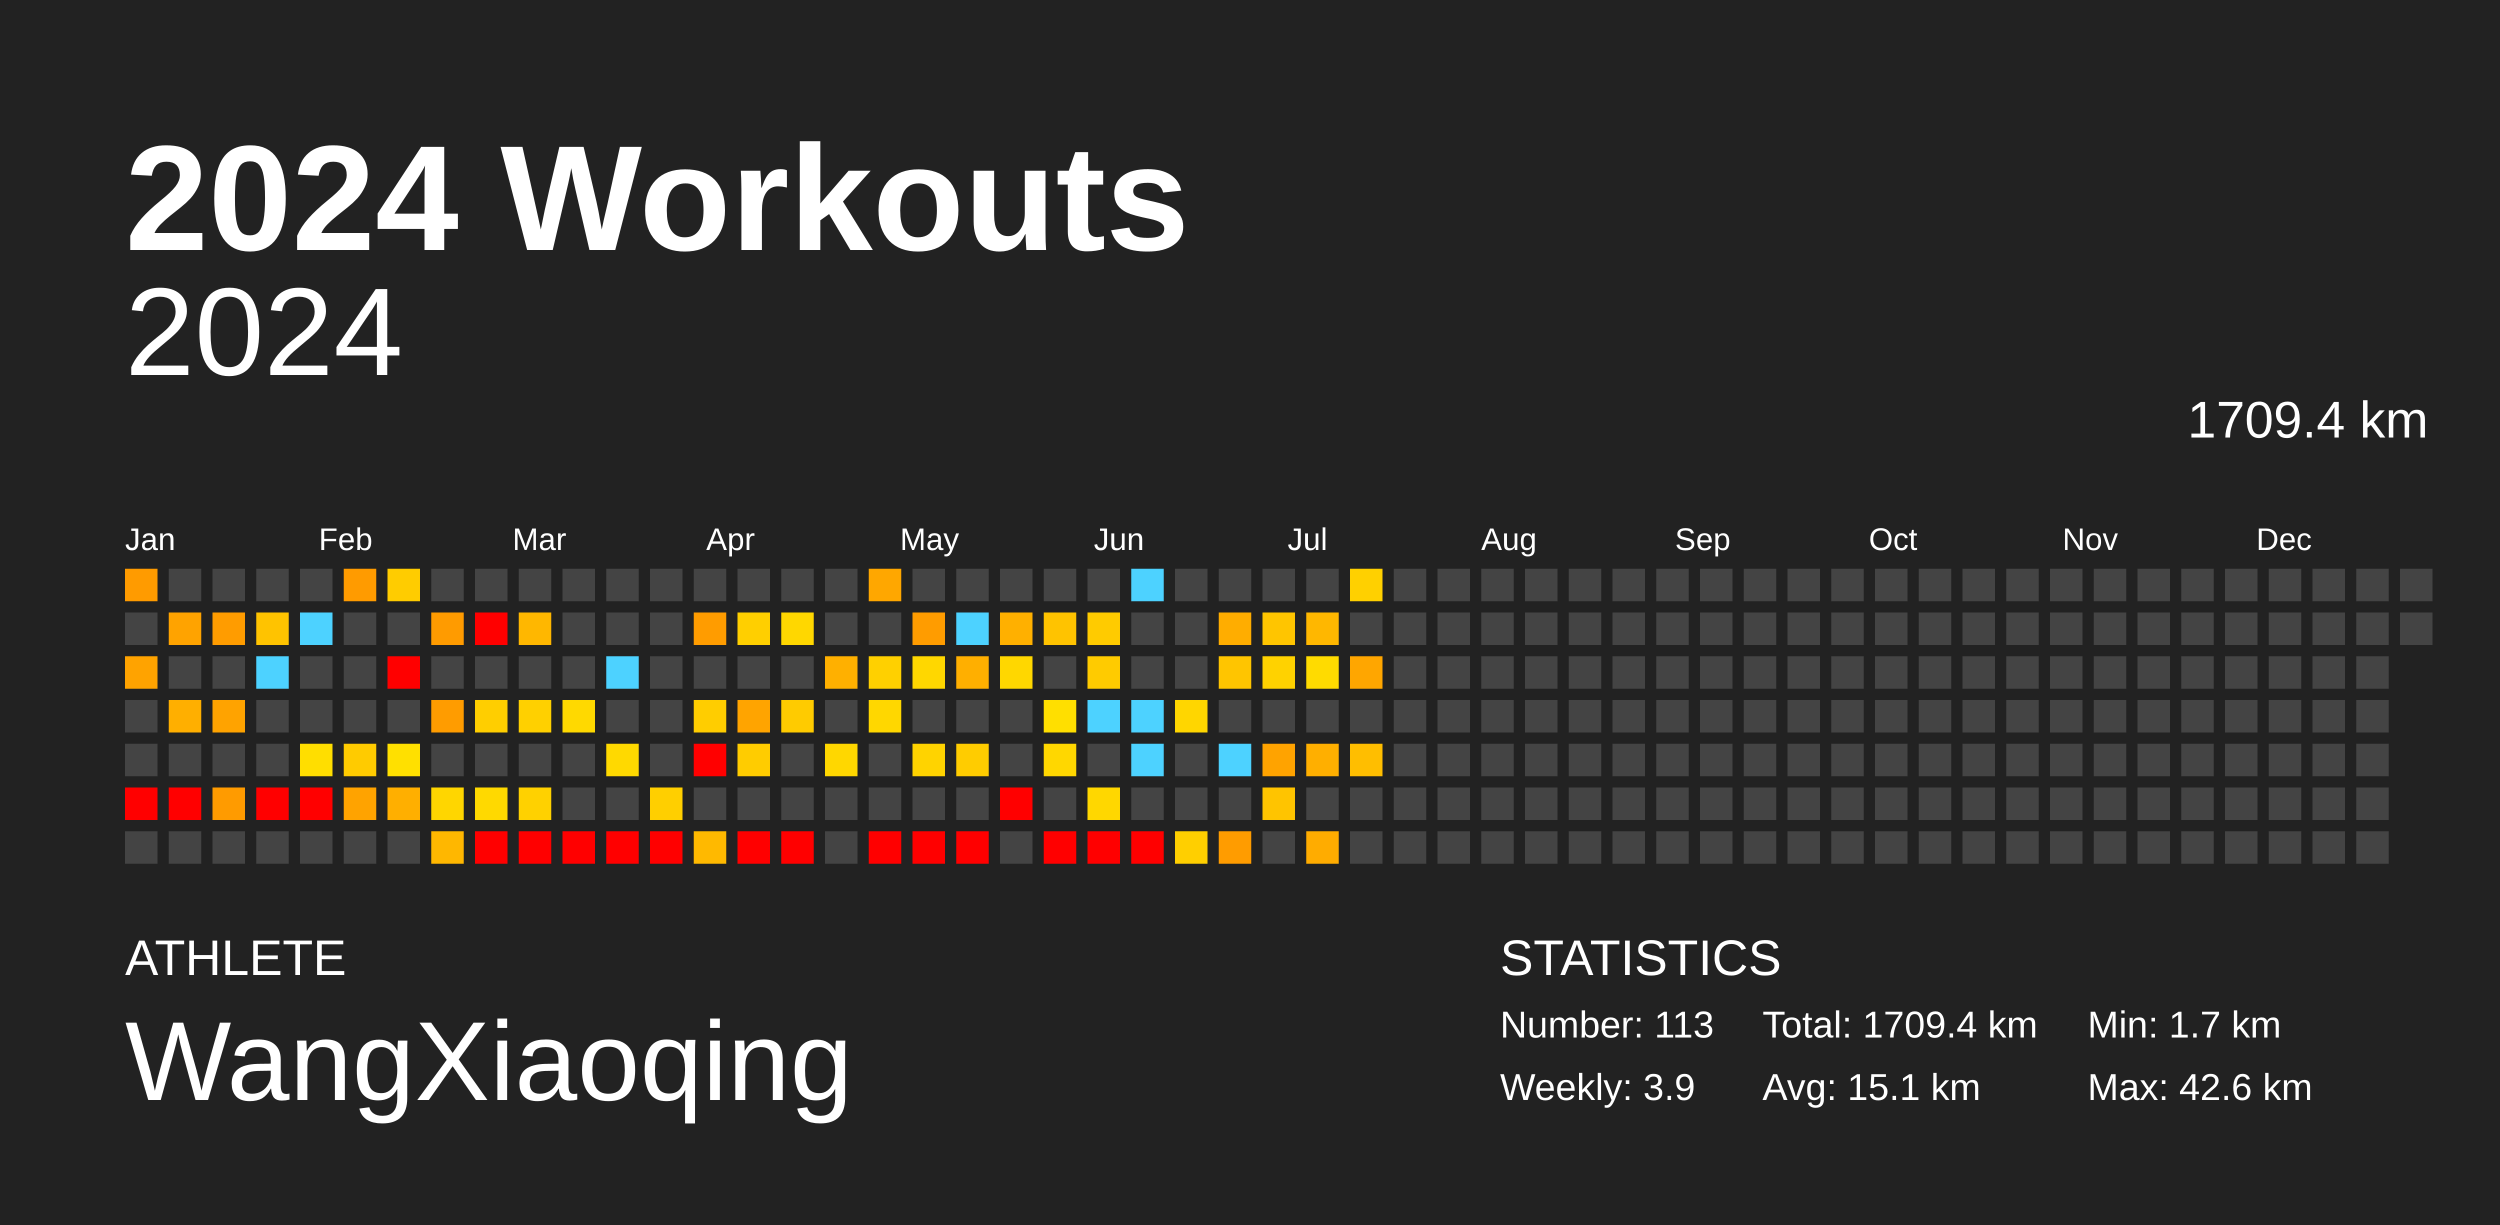
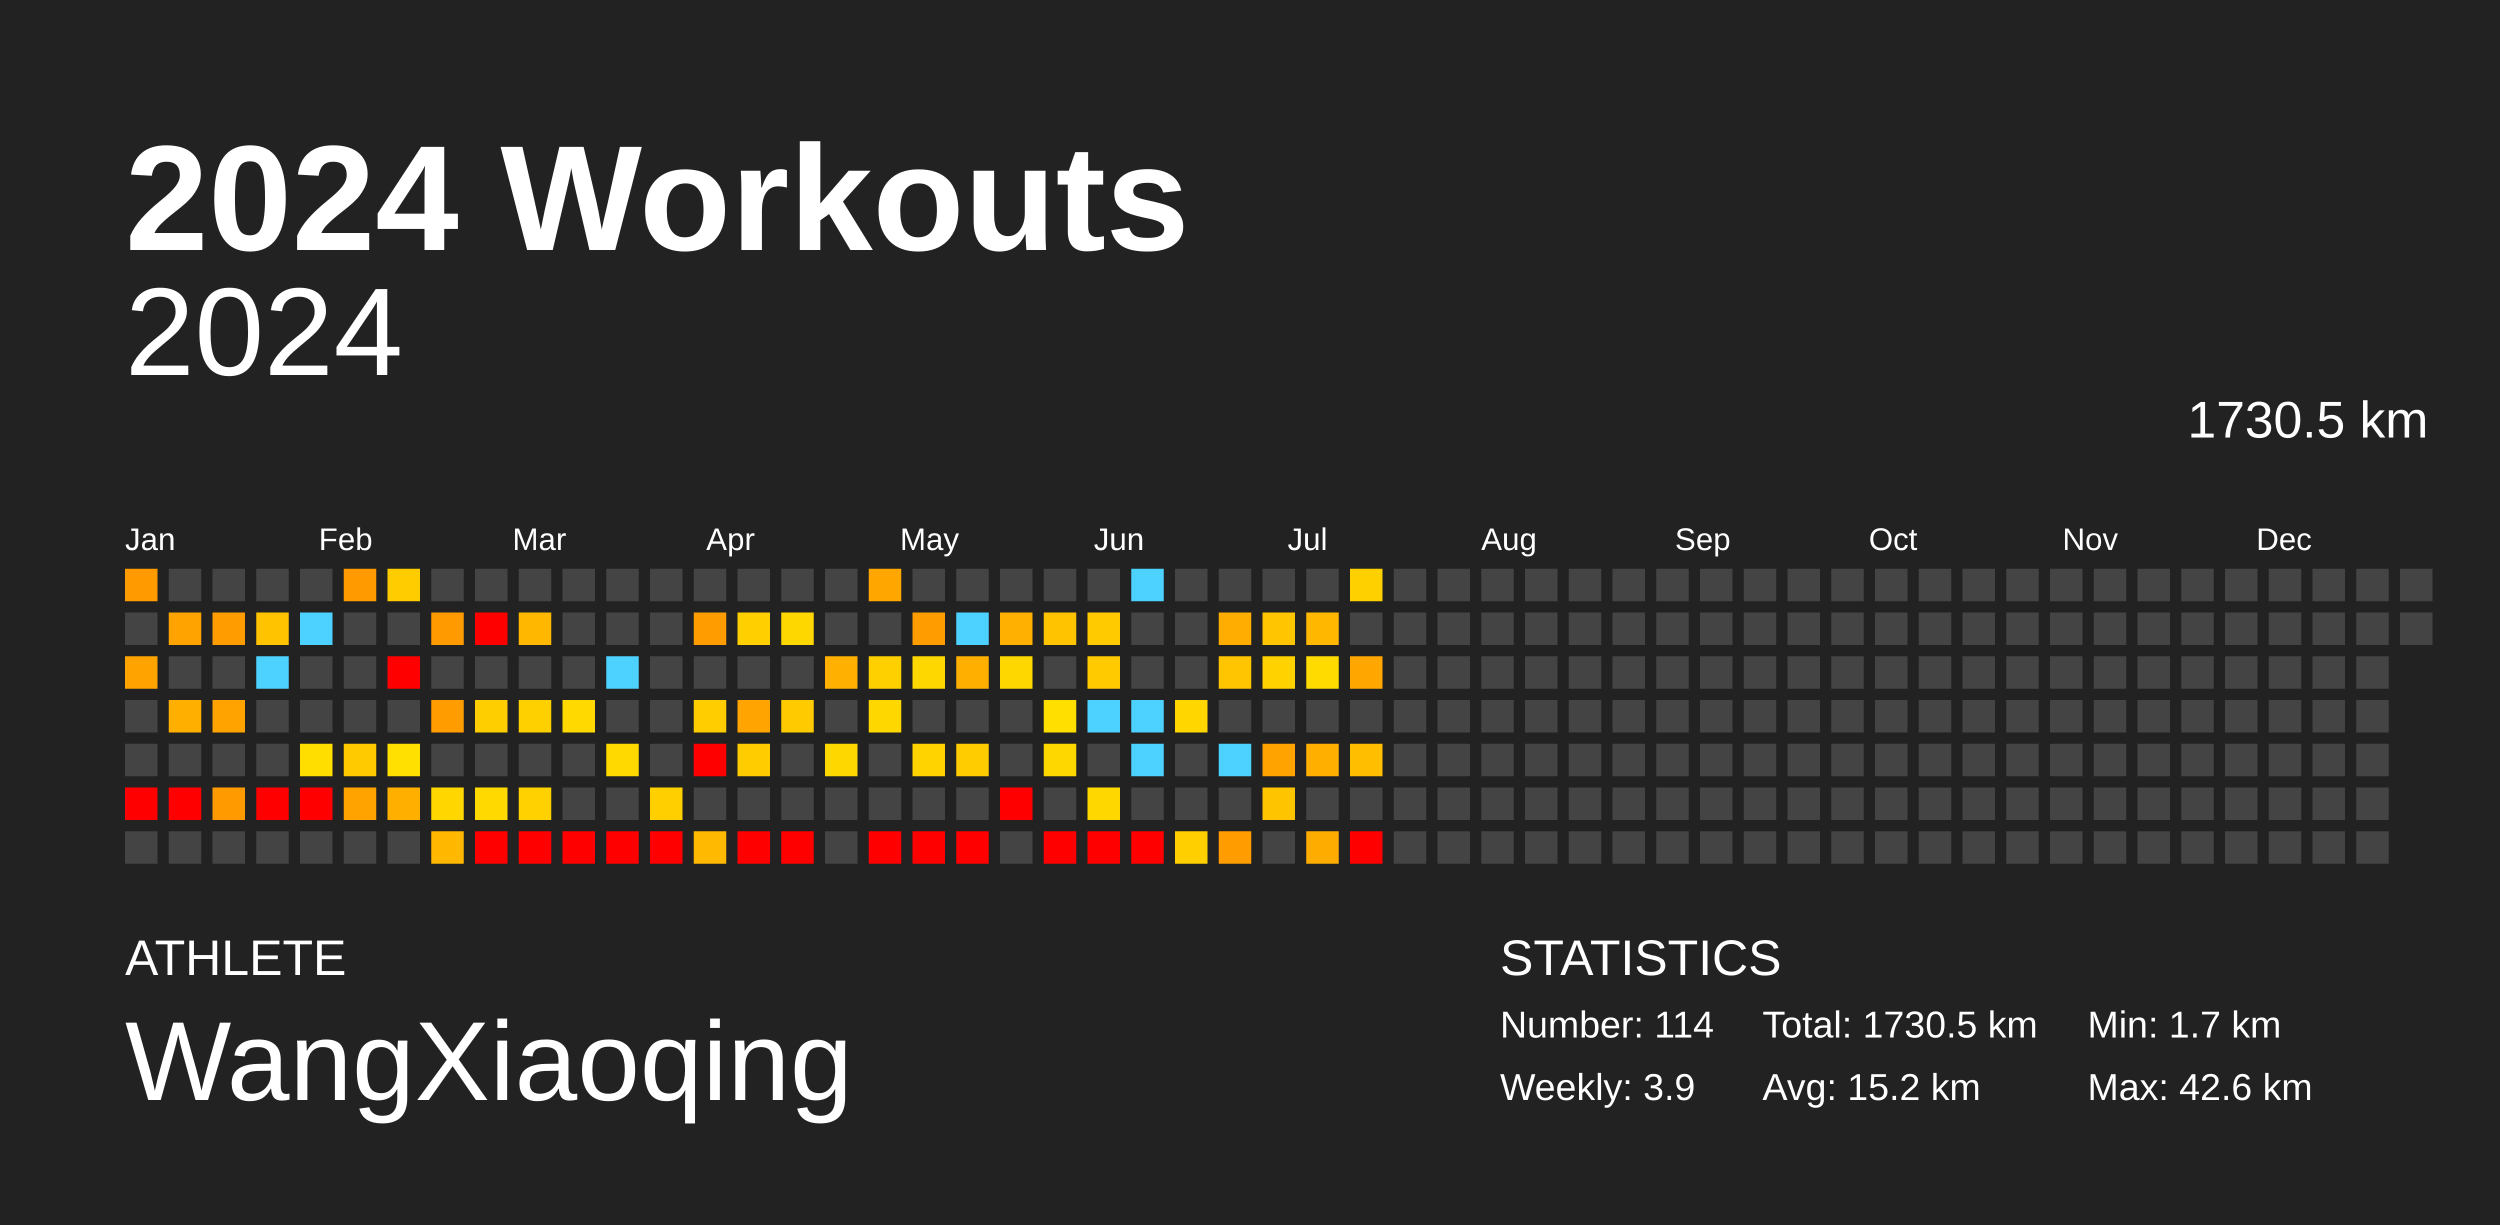
<svg xmlns="http://www.w3.org/2000/svg" baseProfile="full" height="98mm" version="1.1" viewBox="0,0,200,98" width="200mm">
  <defs />
  <rect fill="#222222" height="98" width="200" x="0" y="0" />
  <text fill="#FFFFFF" style="font-size:12px; font-family:Arial; font-weight:bold;" x="10" y="20">2024 Workouts</text>
  <text fill="#FFFFFF" style="font-size:4px; font-family:Arial" x="10" y="78">ATHLETE</text>
  <text fill="#FFFFFF" style="font-size:9px; font-family:Arial" x="10" y="88">WangXiaoqing</text>
  <text fill="#FFFFFF" style="font-size:4px; font-family:Arial" x="120" y="78">STATISTICS</text>
-   <text fill="#FFFFFF" style="font-size:3px; font-family:Arial" x="120" y="83">Number: 113</text>
+   <text fill="#FFFFFF" style="font-size:3px; font-family:Arial" x="120" y="83">Number: 114</text>
  <text fill="#FFFFFF" style="font-size:3px; font-family:Arial" x="120" y="88">Weekly: 3.9</text>
-   <text fill="#FFFFFF" style="font-size:3px; font-family:Arial" x="141" y="83">Total: 1709.4 km</text>
-   <text fill="#FFFFFF" style="font-size:3px; font-family:Arial" x="141" y="88">Avg: 15.1 km</text>
+   <text fill="#FFFFFF" style="font-size:3px; font-family:Arial" x="141" y="83">Total: 1730.5 km</text>
+   <text fill="#FFFFFF" style="font-size:3px; font-family:Arial" x="141" y="88">Avg: 15.2 km</text>
  <text fill="#FFFFFF" style="font-size:3px; font-family:Arial" x="167" y="83">Min: 1.7 km</text>
  <text fill="#FFFFFF" style="font-size:3px; font-family:Arial" x="167" y="88">Max: 42.6 km</text>
  <text alignment-baseline="hanging" fill="#FFFFFF" style="font-size:10.0px; font-family:Arial;" x="10" y="30">2024</text>
-   <text alignment-baseline="hanging" fill="#FFFFFF" style="font-size:4.125px; font-family:Arial;" x="175" y="35">1709.4 km</text>
+   <text alignment-baseline="hanging" fill="#FFFFFF" style="font-size:4.125px; font-family:Arial;" x="175" y="35">1730.5 km</text>
  <text fill="#FFFFFF" style="font-size:2.5px; font-family:Arial" x="10.0" y="44">Jan</text>
  <text fill="#FFFFFF" style="font-size:2.5px; font-family:Arial" x="25.5" y="44">Feb</text>
  <text fill="#FFFFFF" style="font-size:2.5px; font-family:Arial" x="41.0" y="44">Mar</text>
  <text fill="#FFFFFF" style="font-size:2.5px; font-family:Arial" x="56.5" y="44">Apr</text>
  <text fill="#FFFFFF" style="font-size:2.5px; font-family:Arial" x="72.0" y="44">May</text>
  <text fill="#FFFFFF" style="font-size:2.5px; font-family:Arial" x="87.5" y="44">Jun</text>
  <text fill="#FFFFFF" style="font-size:2.5px; font-family:Arial" x="103.0" y="44">Jul</text>
  <text fill="#FFFFFF" style="font-size:2.5px; font-family:Arial" x="118.5" y="44">Aug</text>
  <text fill="#FFFFFF" style="font-size:2.5px; font-family:Arial" x="134.0" y="44">Sep</text>
  <text fill="#FFFFFF" style="font-size:2.5px; font-family:Arial" x="149.5" y="44">Oct</text>
  <text fill="#FFFFFF" style="font-size:2.5px; font-family:Arial" x="165.0" y="44">Nov</text>
  <text fill="#FFFFFF" style="font-size:2.5px; font-family:Arial" x="180.5" y="44">Dec</text>
  <rect fill="#ff9b00" height="2.6" width="2.6" x="10.0" y="45.5" />
  <rect fill="#444444" height="2.6" width="2.6" x="10.0" y="49.0" />
  <rect fill="#ffa300" height="2.6" width="2.6" x="10.0" y="52.5" />
  <rect fill="#444444" height="2.6" width="2.6" x="10.0" y="56.0" />
  <rect fill="#444444" height="2.6" width="2.6" x="10.0" y="59.5" />
  <rect fill="red" height="2.6" width="2.6" x="10.0" y="63.0" />
  <rect fill="#444444" height="2.6" width="2.6" x="10.0" y="66.5" />
  <rect fill="#444444" height="2.6" width="2.6" x="13.5" y="45.5" />
  <rect fill="#ffa300" height="2.6" width="2.6" x="13.5" y="49.0" />
  <rect fill="#444444" height="2.6" width="2.6" x="13.5" y="52.5" />
  <rect fill="#ffaf00" height="2.6" width="2.6" x="13.5" y="56.0" />
  <rect fill="#444444" height="2.6" width="2.6" x="13.5" y="59.5" />
  <rect fill="red" height="2.6" width="2.6" x="13.5" y="63.0" />
  <rect fill="#444444" height="2.6" width="2.6" x="13.5" y="66.5" />
  <rect fill="#444444" height="2.6" width="2.6" x="17.0" y="45.5" />
  <rect fill="#ff9c00" height="2.6" width="2.6" x="17.0" y="49.0" />
  <rect fill="#444444" height="2.6" width="2.6" x="17.0" y="52.5" />
  <rect fill="#ffa300" height="2.6" width="2.6" x="17.0" y="56.0" />
  <rect fill="#444444" height="2.6" width="2.6" x="17.0" y="59.5" />
  <rect fill="#ff9b00" height="2.6" width="2.6" x="17.0" y="63.0" />
  <rect fill="#444444" height="2.6" width="2.6" x="17.0" y="66.5" />
  <rect fill="#444444" height="2.6" width="2.6" x="20.5" y="45.5" />
  <rect fill="#ffc300" height="2.6" width="2.6" x="20.5" y="49.0" />
  <rect fill="#4dd2ff" height="2.6" width="2.6" x="20.5" y="52.5" />
  <rect fill="#444444" height="2.6" width="2.6" x="20.5" y="56.0" />
  <rect fill="#444444" height="2.6" width="2.6" x="20.5" y="59.5" />
  <rect fill="red" height="2.6" width="2.6" x="20.5" y="63.0" />
  <rect fill="#444444" height="2.6" width="2.6" x="20.5" y="66.5" />
  <rect fill="#444444" height="2.6" width="2.6" x="24.0" y="45.5" />
  <rect fill="#4dd2ff" height="2.6" width="2.6" x="24.0" y="49.0" />
  <rect fill="#444444" height="2.6" width="2.6" x="24.0" y="52.5" />
  <rect fill="#444444" height="2.6" width="2.6" x="24.0" y="56.0" />
  <rect fill="#ffde00" height="2.6" width="2.6" x="24.0" y="59.5" />
  <rect fill="red" height="2.6" width="2.6" x="24.0" y="63.0" />
  <rect fill="#444444" height="2.6" width="2.6" x="24.0" y="66.5" />
  <rect fill="#ff9b00" height="2.6" width="2.6" x="27.5" y="45.5" />
  <rect fill="#444444" height="2.6" width="2.6" x="27.5" y="49.0" />
  <rect fill="#444444" height="2.6" width="2.6" x="27.5" y="52.5" />
  <rect fill="#444444" height="2.6" width="2.6" x="27.5" y="56.0" />
  <rect fill="#ffcb00" height="2.6" width="2.6" x="27.5" y="59.5" />
  <rect fill="#ffa300" height="2.6" width="2.6" x="27.5" y="63.0" />
  <rect fill="#444444" height="2.6" width="2.6" x="27.5" y="66.5" />
  <rect fill="#ffcc00" height="2.6" width="2.6" x="31.0" y="45.5" />
  <rect fill="#444444" height="2.6" width="2.6" x="31.0" y="49.0" />
  <rect fill="red" height="2.6" width="2.6" x="31.0" y="52.5" />
  <rect fill="#444444" height="2.6" width="2.6" x="31.0" y="56.0" />
  <rect fill="#ffe000" height="2.6" width="2.6" x="31.0" y="59.5" />
  <rect fill="#ffaf00" height="2.6" width="2.6" x="31.0" y="63.0" />
  <rect fill="#444444" height="2.6" width="2.6" x="31.0" y="66.5" />
  <rect fill="#444444" height="2.6" width="2.6" x="34.5" y="45.5" />
  <rect fill="#ff9b00" height="2.6" width="2.6" x="34.5" y="49.0" />
  <rect fill="#444444" height="2.6" width="2.6" x="34.5" y="52.5" />
  <rect fill="#ff9c00" height="2.6" width="2.6" x="34.5" y="56.0" />
  <rect fill="#444444" height="2.6" width="2.6" x="34.5" y="59.5" />
  <rect fill="#ffd600" height="2.6" width="2.6" x="34.5" y="63.0" />
  <rect fill="#ffb700" height="2.6" width="2.6" x="34.5" y="66.5" />
  <rect fill="#444444" height="2.6" width="2.6" x="38.0" y="45.5" />
  <rect fill="red" height="2.6" width="2.6" x="38.0" y="49.0" />
  <rect fill="#444444" height="2.6" width="2.6" x="38.0" y="52.5" />
  <rect fill="#ffce00" height="2.6" width="2.6" x="38.0" y="56.0" />
  <rect fill="#444444" height="2.6" width="2.6" x="38.0" y="59.5" />
  <rect fill="#ffd900" height="2.6" width="2.6" x="38.0" y="63.0" />
  <rect fill="red" height="2.6" width="2.6" x="38.0" y="66.5" />
  <rect fill="#444444" height="2.6" width="2.6" x="41.5" y="45.5" />
  <rect fill="#ffb700" height="2.6" width="2.6" x="41.5" y="49.0" />
  <rect fill="#444444" height="2.6" width="2.6" x="41.5" y="52.5" />
  <rect fill="#ffd000" height="2.6" width="2.6" x="41.5" y="56.0" />
  <rect fill="#444444" height="2.6" width="2.6" x="41.5" y="59.5" />
  <rect fill="#ffd100" height="2.6" width="2.6" x="41.5" y="63.0" />
  <rect fill="red" height="2.6" width="2.6" x="41.5" y="66.5" />
  <rect fill="#444444" height="2.6" width="2.6" x="45.0" y="45.5" />
  <rect fill="#444444" height="2.6" width="2.6" x="45.0" y="49.0" />
  <rect fill="#444444" height="2.6" width="2.6" x="45.0" y="52.5" />
  <rect fill="#ffd900" height="2.6" width="2.6" x="45.0" y="56.0" />
  <rect fill="#444444" height="2.6" width="2.6" x="45.0" y="59.5" />
  <rect fill="#444444" height="2.6" width="2.6" x="45.0" y="63.0" />
  <rect fill="red" height="2.6" width="2.6" x="45.0" y="66.5" />
  <rect fill="#444444" height="2.6" width="2.6" x="48.5" y="45.5" />
  <rect fill="#444444" height="2.6" width="2.6" x="48.5" y="49.0" />
  <rect fill="#4dd2ff" height="2.6" width="2.6" x="48.5" y="52.5" />
  <rect fill="#444444" height="2.6" width="2.6" x="48.5" y="56.0" />
  <rect fill="#ffd900" height="2.6" width="2.6" x="48.5" y="59.5" />
  <rect fill="#444444" height="2.6" width="2.6" x="48.5" y="63.0" />
  <rect fill="red" height="2.6" width="2.6" x="48.5" y="66.5" />
  <rect fill="#444444" height="2.6" width="2.6" x="52.0" y="45.5" />
  <rect fill="#444444" height="2.6" width="2.6" x="52.0" y="49.0" />
  <rect fill="#444444" height="2.6" width="2.6" x="52.0" y="52.5" />
  <rect fill="#444444" height="2.6" width="2.6" x="52.0" y="56.0" />
  <rect fill="#444444" height="2.6" width="2.6" x="52.0" y="59.5" />
  <rect fill="#ffcf00" height="2.6" width="2.6" x="52.0" y="63.0" />
  <rect fill="red" height="2.6" width="2.6" x="52.0" y="66.5" />
  <rect fill="#444444" height="2.6" width="2.6" x="55.5" y="45.5" />
  <rect fill="#ff9c00" height="2.6" width="2.6" x="55.5" y="49.0" />
  <rect fill="#444444" height="2.6" width="2.6" x="55.5" y="52.5" />
  <rect fill="#ffcd00" height="2.6" width="2.6" x="55.5" y="56.0" />
  <rect fill="red" height="2.6" width="2.6" x="55.5" y="59.5" />
  <rect fill="#444444" height="2.6" width="2.6" x="55.5" y="63.0" />
  <rect fill="#ffb900" height="2.6" width="2.6" x="55.5" y="66.5" />
  <rect fill="#444444" height="2.6" width="2.6" x="59.0" y="45.5" />
  <rect fill="#ffcf00" height="2.6" width="2.6" x="59.0" y="49.0" />
  <rect fill="#444444" height="2.6" width="2.6" x="59.0" y="52.5" />
  <rect fill="#ffa400" height="2.6" width="2.6" x="59.0" y="56.0" />
  <rect fill="#ffcc00" height="2.6" width="2.6" x="59.0" y="59.5" />
  <rect fill="#444444" height="2.6" width="2.6" x="59.0" y="63.0" />
  <rect fill="red" height="2.6" width="2.6" x="59.0" y="66.5" />
  <rect fill="#444444" height="2.6" width="2.6" x="62.5" y="45.5" />
  <rect fill="#ffd700" height="2.6" width="2.6" x="62.5" y="49.0" />
  <rect fill="#444444" height="2.6" width="2.6" x="62.5" y="52.5" />
  <rect fill="#ffcb00" height="2.6" width="2.6" x="62.5" y="56.0" />
  <rect fill="#444444" height="2.6" width="2.6" x="62.5" y="59.5" />
  <rect fill="#444444" height="2.6" width="2.6" x="62.5" y="63.0" />
  <rect fill="red" height="2.6" width="2.6" x="62.5" y="66.5" />
  <rect fill="#444444" height="2.6" width="2.6" x="66.0" y="45.5" />
  <rect fill="#444444" height="2.6" width="2.6" x="66.0" y="49.0" />
  <rect fill="#ffb000" height="2.6" width="2.6" x="66.0" y="52.5" />
  <rect fill="#444444" height="2.6" width="2.6" x="66.0" y="56.0" />
  <rect fill="#ffd700" height="2.6" width="2.6" x="66.0" y="59.5" />
  <rect fill="#444444" height="2.6" width="2.6" x="66.0" y="63.0" />
  <rect fill="#444444" height="2.6" width="2.6" x="66.0" y="66.5" />
  <rect fill="#ffa700" height="2.6" width="2.6" x="69.5" y="45.5" />
  <rect fill="#444444" height="2.6" width="2.6" x="69.5" y="49.0" />
  <rect fill="#ffd000" height="2.6" width="2.6" x="69.5" y="52.5" />
  <rect fill="#ffd700" height="2.6" width="2.6" x="69.5" y="56.0" />
  <rect fill="#444444" height="2.6" width="2.6" x="69.5" y="59.5" />
  <rect fill="#444444" height="2.6" width="2.6" x="69.5" y="63.0" />
  <rect fill="red" height="2.6" width="2.6" x="69.5" y="66.5" />
  <rect fill="#444444" height="2.6" width="2.6" x="73.0" y="45.5" />
  <rect fill="#ff9c00" height="2.6" width="2.6" x="73.0" y="49.0" />
  <rect fill="#ffd700" height="2.6" width="2.6" x="73.0" y="52.5" />
  <rect fill="#444444" height="2.6" width="2.6" x="73.0" y="56.0" />
  <rect fill="#ffd300" height="2.6" width="2.6" x="73.0" y="59.5" />
  <rect fill="#444444" height="2.6" width="2.6" x="73.0" y="63.0" />
  <rect fill="red" height="2.6" width="2.6" x="73.0" y="66.5" />
  <rect fill="#444444" height="2.6" width="2.6" x="76.5" y="45.5" />
  <rect fill="#4dd2ff" height="2.6" width="2.6" x="76.5" y="49.0" />
  <rect fill="#ffaf00" height="2.6" width="2.6" x="76.5" y="52.5" />
  <rect fill="#444444" height="2.6" width="2.6" x="76.5" y="56.0" />
  <rect fill="#ffcc00" height="2.6" width="2.6" x="76.5" y="59.5" />
  <rect fill="#444444" height="2.6" width="2.6" x="76.5" y="63.0" />
  <rect fill="red" height="2.6" width="2.6" x="76.5" y="66.5" />
  <rect fill="#444444" height="2.6" width="2.6" x="80.0" y="45.5" />
  <rect fill="#ffb000" height="2.6" width="2.6" x="80.0" y="49.0" />
  <rect fill="#ffd700" height="2.6" width="2.6" x="80.0" y="52.5" />
  <rect fill="#444444" height="2.6" width="2.6" x="80.0" y="56.0" />
  <rect fill="#444444" height="2.6" width="2.6" x="80.0" y="59.5" />
  <rect fill="red" height="2.6" width="2.6" x="80.0" y="63.0" />
  <rect fill="#444444" height="2.6" width="2.6" x="80.0" y="66.5" />
  <rect fill="#444444" height="2.6" width="2.6" x="83.5" y="45.5" />
  <rect fill="#ffc300" height="2.6" width="2.6" x="83.5" y="49.0" />
  <rect fill="#444444" height="2.6" width="2.6" x="83.5" y="52.5" />
  <rect fill="#ffdf00" height="2.6" width="2.6" x="83.5" y="56.0" />
  <rect fill="#ffd700" height="2.6" width="2.6" x="83.5" y="59.5" />
  <rect fill="#444444" height="2.6" width="2.6" x="83.5" y="63.0" />
  <rect fill="red" height="2.6" width="2.6" x="83.5" y="66.5" />
  <rect fill="#444444" height="2.6" width="2.6" x="87.0" y="45.5" />
  <rect fill="#ffcb00" height="2.6" width="2.6" x="87.0" y="49.0" />
  <rect fill="#ffcb00" height="2.6" width="2.6" x="87.0" y="52.5" />
  <rect fill="#4dd2ff" height="2.6" width="2.6" x="87.0" y="56.0" />
  <rect fill="#444444" height="2.6" width="2.6" x="87.0" y="59.5" />
  <rect fill="#ffd700" height="2.6" width="2.6" x="87.0" y="63.0" />
  <rect fill="red" height="2.6" width="2.6" x="87.0" y="66.5" />
  <rect fill="#4dd2ff" height="2.6" width="2.6" x="90.5" y="45.5" />
  <rect fill="#444444" height="2.6" width="2.6" x="90.5" y="49.0" />
  <rect fill="#444444" height="2.6" width="2.6" x="90.5" y="52.5" />
  <rect fill="#4dd2ff" height="2.6" width="2.6" x="90.5" y="56.0" />
  <rect fill="#4dd2ff" height="2.6" width="2.6" x="90.5" y="59.5" />
  <rect fill="#444444" height="2.6" width="2.6" x="90.5" y="63.0" />
  <rect fill="red" height="2.6" width="2.6" x="90.5" y="66.5" />
  <rect fill="#444444" height="2.6" width="2.6" x="94.0" y="45.5" />
  <rect fill="#444444" height="2.6" width="2.6" x="94.0" y="49.0" />
  <rect fill="#444444" height="2.6" width="2.6" x="94.0" y="52.5" />
  <rect fill="#ffd600" height="2.6" width="2.6" x="94.0" y="56.0" />
  <rect fill="#444444" height="2.6" width="2.6" x="94.0" y="59.5" />
  <rect fill="#444444" height="2.6" width="2.6" x="94.0" y="63.0" />
  <rect fill="#ffcf00" height="2.6" width="2.6" x="94.0" y="66.5" />
  <rect fill="#444444" height="2.6" width="2.6" x="97.5" y="45.5" />
  <rect fill="#ffad00" height="2.6" width="2.6" x="97.5" y="49.0" />
  <rect fill="#ffc500" height="2.6" width="2.6" x="97.5" y="52.5" />
  <rect fill="#444444" height="2.6" width="2.6" x="97.5" y="56.0" />
  <rect fill="#4dd2ff" height="2.6" width="2.6" x="97.5" y="59.5" />
  <rect fill="#444444" height="2.6" width="2.6" x="97.5" y="63.0" />
  <rect fill="#ff9c00" height="2.6" width="2.6" x="97.5" y="66.5" />
  <rect fill="#444444" height="2.6" width="2.6" x="101.0" y="45.5" />
  <rect fill="#ffc500" height="2.6" width="2.6" x="101.0" y="49.0" />
  <rect fill="#ffd200" height="2.6" width="2.6" x="101.0" y="52.5" />
  <rect fill="#444444" height="2.6" width="2.6" x="101.0" y="56.0" />
  <rect fill="#ffa300" height="2.6" width="2.6" x="101.0" y="59.5" />
  <rect fill="#ffc400" height="2.6" width="2.6" x="101.0" y="63.0" />
  <rect fill="#444444" height="2.6" width="2.6" x="101.0" y="66.5" />
  <rect fill="#444444" height="2.6" width="2.6" x="104.5" y="45.5" />
  <rect fill="#ffb700" height="2.6" width="2.6" x="104.5" y="49.0" />
  <rect fill="#ffdb00" height="2.6" width="2.6" x="104.5" y="52.5" />
  <rect fill="#444444" height="2.6" width="2.6" x="104.5" y="56.0" />
  <rect fill="#ffaf00" height="2.6" width="2.6" x="104.5" y="59.5" />
  <rect fill="#444444" height="2.6" width="2.6" x="104.5" y="63.0" />
  <rect fill="#ffac00" height="2.6" width="2.6" x="104.5" y="66.5" />
  <rect fill="#ffd000" height="2.6" width="2.6" x="108.0" y="45.5" />
  <rect fill="#444444" height="2.6" width="2.6" x="108.0" y="49.0" />
  <rect fill="#ffa600" height="2.6" width="2.6" x="108.0" y="52.5" />
  <rect fill="#444444" height="2.6" width="2.6" x="108.0" y="56.0" />
  <rect fill="#ffbe00" height="2.6" width="2.6" x="108.0" y="59.5" />
  <rect fill="#444444" height="2.6" width="2.6" x="108.0" y="63.0" />
-   <rect fill="#444444" height="2.6" width="2.6" x="108.0" y="66.5" />
+   <rect fill="red" height="2.6" width="2.6" x="108.0" y="66.5" />
  <rect fill="#444444" height="2.6" width="2.6" x="111.5" y="45.5" />
  <rect fill="#444444" height="2.6" width="2.6" x="111.5" y="49.0" />
  <rect fill="#444444" height="2.6" width="2.6" x="111.5" y="52.5" />
  <rect fill="#444444" height="2.6" width="2.6" x="111.5" y="56.0" />
  <rect fill="#444444" height="2.6" width="2.6" x="111.5" y="59.5" />
  <rect fill="#444444" height="2.6" width="2.6" x="111.5" y="63.0" />
  <rect fill="#444444" height="2.6" width="2.6" x="111.5" y="66.5" />
  <rect fill="#444444" height="2.6" width="2.6" x="115.0" y="45.5" />
  <rect fill="#444444" height="2.6" width="2.6" x="115.0" y="49.0" />
  <rect fill="#444444" height="2.6" width="2.6" x="115.0" y="52.5" />
  <rect fill="#444444" height="2.6" width="2.6" x="115.0" y="56.0" />
  <rect fill="#444444" height="2.6" width="2.6" x="115.0" y="59.5" />
  <rect fill="#444444" height="2.6" width="2.6" x="115.0" y="63.0" />
  <rect fill="#444444" height="2.6" width="2.6" x="115.0" y="66.5" />
  <rect fill="#444444" height="2.6" width="2.6" x="118.5" y="45.5" />
  <rect fill="#444444" height="2.6" width="2.6" x="118.5" y="49.0" />
  <rect fill="#444444" height="2.6" width="2.6" x="118.5" y="52.5" />
  <rect fill="#444444" height="2.6" width="2.6" x="118.5" y="56.0" />
  <rect fill="#444444" height="2.6" width="2.6" x="118.5" y="59.5" />
  <rect fill="#444444" height="2.6" width="2.6" x="118.5" y="63.0" />
  <rect fill="#444444" height="2.6" width="2.6" x="118.5" y="66.5" />
  <rect fill="#444444" height="2.6" width="2.6" x="122.0" y="45.5" />
  <rect fill="#444444" height="2.6" width="2.6" x="122.0" y="49.0" />
  <rect fill="#444444" height="2.6" width="2.6" x="122.0" y="52.5" />
  <rect fill="#444444" height="2.6" width="2.6" x="122.0" y="56.0" />
  <rect fill="#444444" height="2.6" width="2.6" x="122.0" y="59.5" />
  <rect fill="#444444" height="2.6" width="2.6" x="122.0" y="63.0" />
  <rect fill="#444444" height="2.6" width="2.6" x="122.0" y="66.5" />
  <rect fill="#444444" height="2.6" width="2.6" x="125.5" y="45.5" />
  <rect fill="#444444" height="2.6" width="2.6" x="125.5" y="49.0" />
  <rect fill="#444444" height="2.6" width="2.6" x="125.5" y="52.5" />
  <rect fill="#444444" height="2.6" width="2.6" x="125.5" y="56.0" />
  <rect fill="#444444" height="2.6" width="2.6" x="125.5" y="59.5" />
  <rect fill="#444444" height="2.6" width="2.6" x="125.5" y="63.0" />
  <rect fill="#444444" height="2.6" width="2.6" x="125.5" y="66.5" />
  <rect fill="#444444" height="2.6" width="2.6" x="129.0" y="45.5" />
  <rect fill="#444444" height="2.6" width="2.6" x="129.0" y="49.0" />
  <rect fill="#444444" height="2.6" width="2.6" x="129.0" y="52.5" />
  <rect fill="#444444" height="2.6" width="2.6" x="129.0" y="56.0" />
  <rect fill="#444444" height="2.6" width="2.6" x="129.0" y="59.5" />
  <rect fill="#444444" height="2.6" width="2.6" x="129.0" y="63.0" />
  <rect fill="#444444" height="2.6" width="2.6" x="129.0" y="66.5" />
  <rect fill="#444444" height="2.6" width="2.6" x="132.5" y="45.5" />
  <rect fill="#444444" height="2.6" width="2.6" x="132.5" y="49.0" />
  <rect fill="#444444" height="2.6" width="2.6" x="132.5" y="52.5" />
  <rect fill="#444444" height="2.6" width="2.6" x="132.5" y="56.0" />
  <rect fill="#444444" height="2.6" width="2.6" x="132.5" y="59.5" />
  <rect fill="#444444" height="2.6" width="2.6" x="132.5" y="63.0" />
  <rect fill="#444444" height="2.6" width="2.6" x="132.5" y="66.5" />
  <rect fill="#444444" height="2.6" width="2.6" x="136.0" y="45.5" />
  <rect fill="#444444" height="2.6" width="2.6" x="136.0" y="49.0" />
  <rect fill="#444444" height="2.6" width="2.6" x="136.0" y="52.5" />
  <rect fill="#444444" height="2.6" width="2.6" x="136.0" y="56.0" />
  <rect fill="#444444" height="2.6" width="2.6" x="136.0" y="59.5" />
  <rect fill="#444444" height="2.6" width="2.6" x="136.0" y="63.0" />
  <rect fill="#444444" height="2.6" width="2.6" x="136.0" y="66.5" />
  <rect fill="#444444" height="2.6" width="2.6" x="139.5" y="45.5" />
  <rect fill="#444444" height="2.6" width="2.6" x="139.5" y="49.0" />
  <rect fill="#444444" height="2.6" width="2.6" x="139.5" y="52.5" />
  <rect fill="#444444" height="2.6" width="2.6" x="139.5" y="56.0" />
  <rect fill="#444444" height="2.6" width="2.6" x="139.5" y="59.5" />
  <rect fill="#444444" height="2.6" width="2.6" x="139.5" y="63.0" />
  <rect fill="#444444" height="2.6" width="2.6" x="139.5" y="66.5" />
  <rect fill="#444444" height="2.6" width="2.6" x="143.0" y="45.5" />
  <rect fill="#444444" height="2.6" width="2.6" x="143.0" y="49.0" />
  <rect fill="#444444" height="2.6" width="2.6" x="143.0" y="52.5" />
  <rect fill="#444444" height="2.6" width="2.6" x="143.0" y="56.0" />
  <rect fill="#444444" height="2.6" width="2.6" x="143.0" y="59.5" />
  <rect fill="#444444" height="2.6" width="2.6" x="143.0" y="63.0" />
  <rect fill="#444444" height="2.6" width="2.6" x="143.0" y="66.5" />
  <rect fill="#444444" height="2.6" width="2.6" x="146.5" y="45.5" />
  <rect fill="#444444" height="2.6" width="2.6" x="146.5" y="49.0" />
  <rect fill="#444444" height="2.6" width="2.6" x="146.5" y="52.5" />
  <rect fill="#444444" height="2.6" width="2.6" x="146.5" y="56.0" />
  <rect fill="#444444" height="2.6" width="2.6" x="146.5" y="59.5" />
  <rect fill="#444444" height="2.6" width="2.6" x="146.5" y="63.0" />
  <rect fill="#444444" height="2.6" width="2.6" x="146.5" y="66.5" />
  <rect fill="#444444" height="2.6" width="2.6" x="150.0" y="45.5" />
  <rect fill="#444444" height="2.6" width="2.6" x="150.0" y="49.0" />
  <rect fill="#444444" height="2.6" width="2.6" x="150.0" y="52.5" />
  <rect fill="#444444" height="2.6" width="2.6" x="150.0" y="56.0" />
  <rect fill="#444444" height="2.6" width="2.6" x="150.0" y="59.5" />
  <rect fill="#444444" height="2.6" width="2.6" x="150.0" y="63.0" />
  <rect fill="#444444" height="2.6" width="2.6" x="150.0" y="66.5" />
  <rect fill="#444444" height="2.6" width="2.6" x="153.5" y="45.5" />
  <rect fill="#444444" height="2.6" width="2.6" x="153.5" y="49.0" />
  <rect fill="#444444" height="2.6" width="2.6" x="153.5" y="52.5" />
  <rect fill="#444444" height="2.6" width="2.6" x="153.5" y="56.0" />
  <rect fill="#444444" height="2.6" width="2.6" x="153.5" y="59.5" />
  <rect fill="#444444" height="2.6" width="2.6" x="153.5" y="63.0" />
  <rect fill="#444444" height="2.6" width="2.6" x="153.5" y="66.5" />
  <rect fill="#444444" height="2.6" width="2.6" x="157.0" y="45.5" />
  <rect fill="#444444" height="2.6" width="2.6" x="157.0" y="49.0" />
  <rect fill="#444444" height="2.6" width="2.6" x="157.0" y="52.5" />
  <rect fill="#444444" height="2.6" width="2.6" x="157.0" y="56.0" />
  <rect fill="#444444" height="2.6" width="2.6" x="157.0" y="59.5" />
  <rect fill="#444444" height="2.6" width="2.6" x="157.0" y="63.0" />
  <rect fill="#444444" height="2.6" width="2.6" x="157.0" y="66.5" />
  <rect fill="#444444" height="2.6" width="2.6" x="160.5" y="45.5" />
  <rect fill="#444444" height="2.6" width="2.6" x="160.5" y="49.0" />
  <rect fill="#444444" height="2.6" width="2.6" x="160.5" y="52.5" />
  <rect fill="#444444" height="2.6" width="2.6" x="160.5" y="56.0" />
  <rect fill="#444444" height="2.6" width="2.6" x="160.5" y="59.5" />
  <rect fill="#444444" height="2.6" width="2.6" x="160.5" y="63.0" />
  <rect fill="#444444" height="2.6" width="2.6" x="160.5" y="66.5" />
  <rect fill="#444444" height="2.6" width="2.6" x="164.0" y="45.5" />
  <rect fill="#444444" height="2.6" width="2.6" x="164.0" y="49.0" />
  <rect fill="#444444" height="2.6" width="2.6" x="164.0" y="52.5" />
  <rect fill="#444444" height="2.6" width="2.6" x="164.0" y="56.0" />
  <rect fill="#444444" height="2.6" width="2.6" x="164.0" y="59.5" />
  <rect fill="#444444" height="2.6" width="2.6" x="164.0" y="63.0" />
  <rect fill="#444444" height="2.6" width="2.6" x="164.0" y="66.5" />
  <rect fill="#444444" height="2.6" width="2.6" x="167.5" y="45.5" />
  <rect fill="#444444" height="2.6" width="2.6" x="167.5" y="49.0" />
  <rect fill="#444444" height="2.6" width="2.6" x="167.5" y="52.5" />
  <rect fill="#444444" height="2.6" width="2.6" x="167.5" y="56.0" />
  <rect fill="#444444" height="2.6" width="2.6" x="167.5" y="59.5" />
  <rect fill="#444444" height="2.6" width="2.6" x="167.5" y="63.0" />
  <rect fill="#444444" height="2.6" width="2.6" x="167.5" y="66.5" />
  <rect fill="#444444" height="2.6" width="2.6" x="171.0" y="45.5" />
  <rect fill="#444444" height="2.6" width="2.6" x="171.0" y="49.0" />
  <rect fill="#444444" height="2.6" width="2.6" x="171.0" y="52.5" />
  <rect fill="#444444" height="2.6" width="2.6" x="171.0" y="56.0" />
  <rect fill="#444444" height="2.6" width="2.6" x="171.0" y="59.5" />
  <rect fill="#444444" height="2.6" width="2.6" x="171.0" y="63.0" />
  <rect fill="#444444" height="2.6" width="2.6" x="171.0" y="66.5" />
  <rect fill="#444444" height="2.6" width="2.6" x="174.5" y="45.5" />
  <rect fill="#444444" height="2.6" width="2.6" x="174.5" y="49.0" />
  <rect fill="#444444" height="2.6" width="2.6" x="174.5" y="52.5" />
  <rect fill="#444444" height="2.6" width="2.6" x="174.5" y="56.0" />
  <rect fill="#444444" height="2.6" width="2.6" x="174.5" y="59.5" />
  <rect fill="#444444" height="2.6" width="2.6" x="174.5" y="63.0" />
  <rect fill="#444444" height="2.6" width="2.6" x="174.5" y="66.5" />
  <rect fill="#444444" height="2.6" width="2.6" x="178.0" y="45.5" />
  <rect fill="#444444" height="2.6" width="2.6" x="178.0" y="49.0" />
  <rect fill="#444444" height="2.6" width="2.6" x="178.0" y="52.5" />
  <rect fill="#444444" height="2.6" width="2.6" x="178.0" y="56.0" />
  <rect fill="#444444" height="2.6" width="2.6" x="178.0" y="59.5" />
  <rect fill="#444444" height="2.6" width="2.6" x="178.0" y="63.0" />
  <rect fill="#444444" height="2.6" width="2.6" x="178.0" y="66.5" />
  <rect fill="#444444" height="2.6" width="2.6" x="181.5" y="45.5" />
  <rect fill="#444444" height="2.6" width="2.6" x="181.5" y="49.0" />
  <rect fill="#444444" height="2.6" width="2.6" x="181.5" y="52.5" />
  <rect fill="#444444" height="2.6" width="2.6" x="181.5" y="56.0" />
  <rect fill="#444444" height="2.6" width="2.6" x="181.5" y="59.5" />
  <rect fill="#444444" height="2.6" width="2.6" x="181.5" y="63.0" />
  <rect fill="#444444" height="2.6" width="2.6" x="181.5" y="66.5" />
  <rect fill="#444444" height="2.6" width="2.6" x="185.0" y="45.5" />
  <rect fill="#444444" height="2.6" width="2.6" x="185.0" y="49.0" />
  <rect fill="#444444" height="2.6" width="2.6" x="185.0" y="52.5" />
  <rect fill="#444444" height="2.6" width="2.6" x="185.0" y="56.0" />
  <rect fill="#444444" height="2.6" width="2.6" x="185.0" y="59.5" />
  <rect fill="#444444" height="2.6" width="2.6" x="185.0" y="63.0" />
  <rect fill="#444444" height="2.6" width="2.6" x="185.0" y="66.5" />
  <rect fill="#444444" height="2.6" width="2.6" x="188.5" y="45.5" />
  <rect fill="#444444" height="2.6" width="2.6" x="188.5" y="49.0" />
  <rect fill="#444444" height="2.6" width="2.6" x="188.5" y="52.5" />
  <rect fill="#444444" height="2.6" width="2.6" x="188.5" y="56.0" />
  <rect fill="#444444" height="2.6" width="2.6" x="188.5" y="59.5" />
  <rect fill="#444444" height="2.6" width="2.6" x="188.5" y="63.0" />
  <rect fill="#444444" height="2.6" width="2.6" x="188.5" y="66.5" />
  <rect fill="#444444" height="2.6" width="2.6" x="192.0" y="45.5" />
  <rect fill="#444444" height="2.6" width="2.6" x="192.0" y="49.0" />
</svg>
